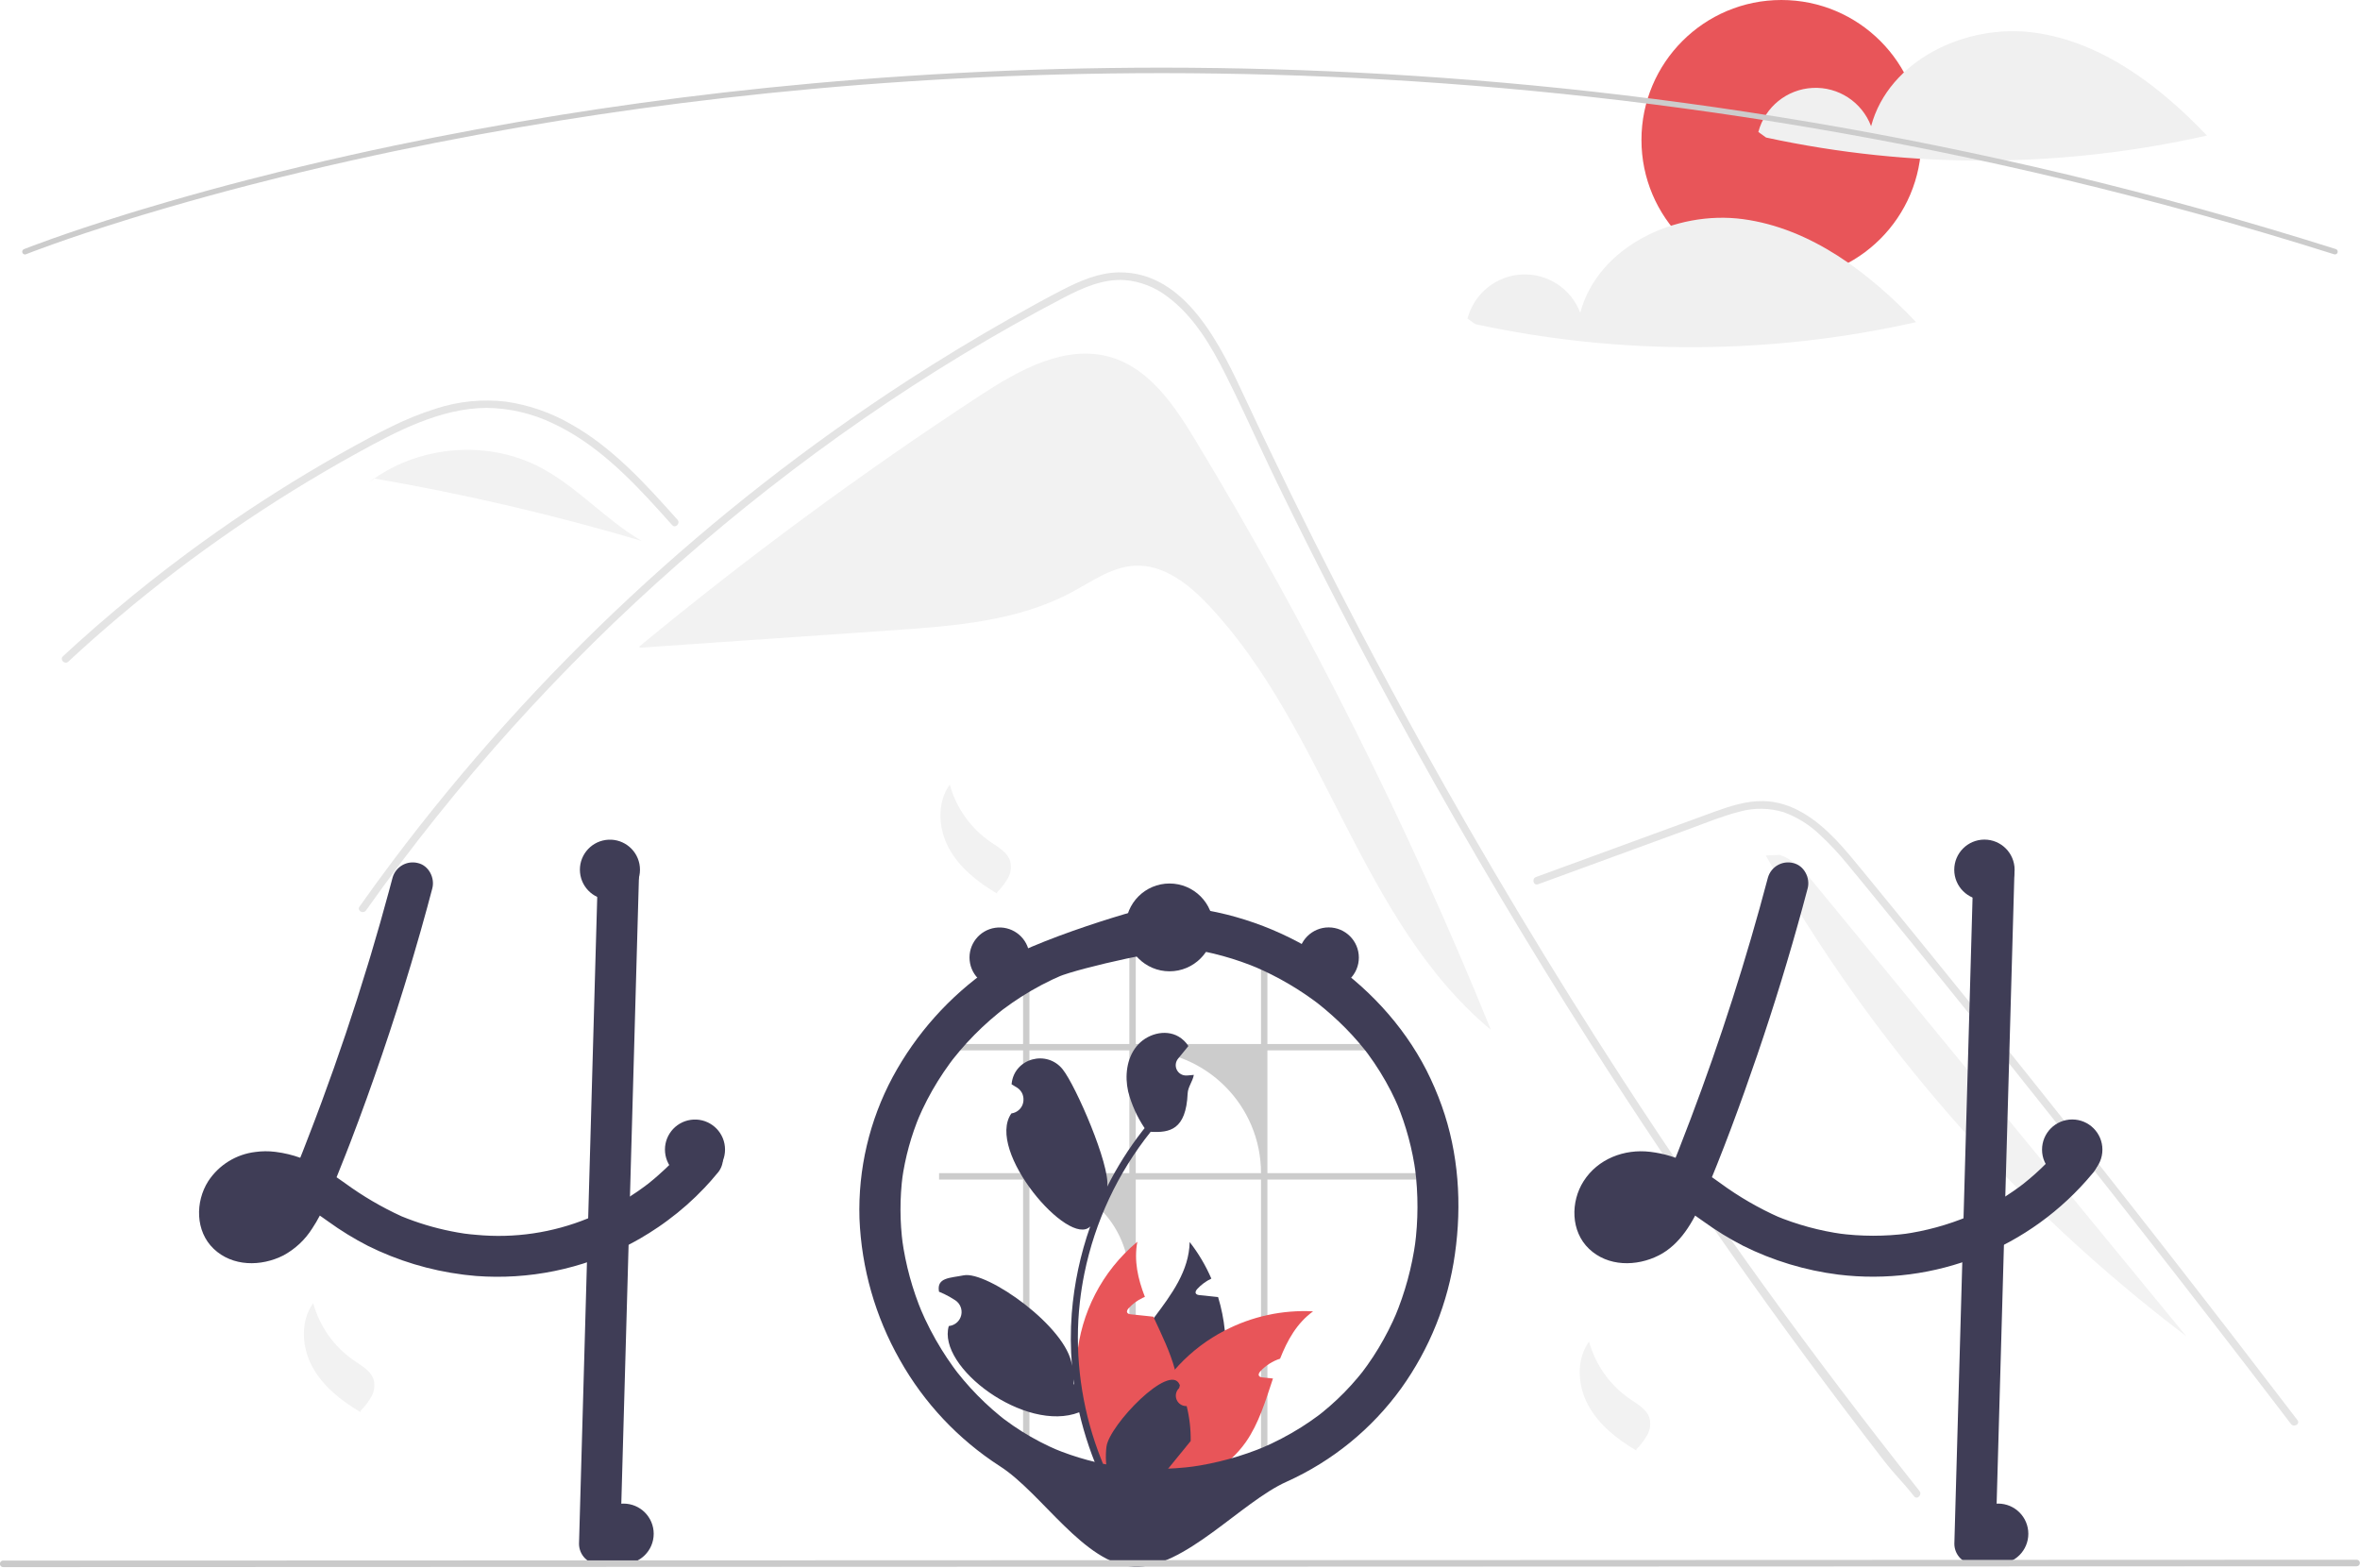
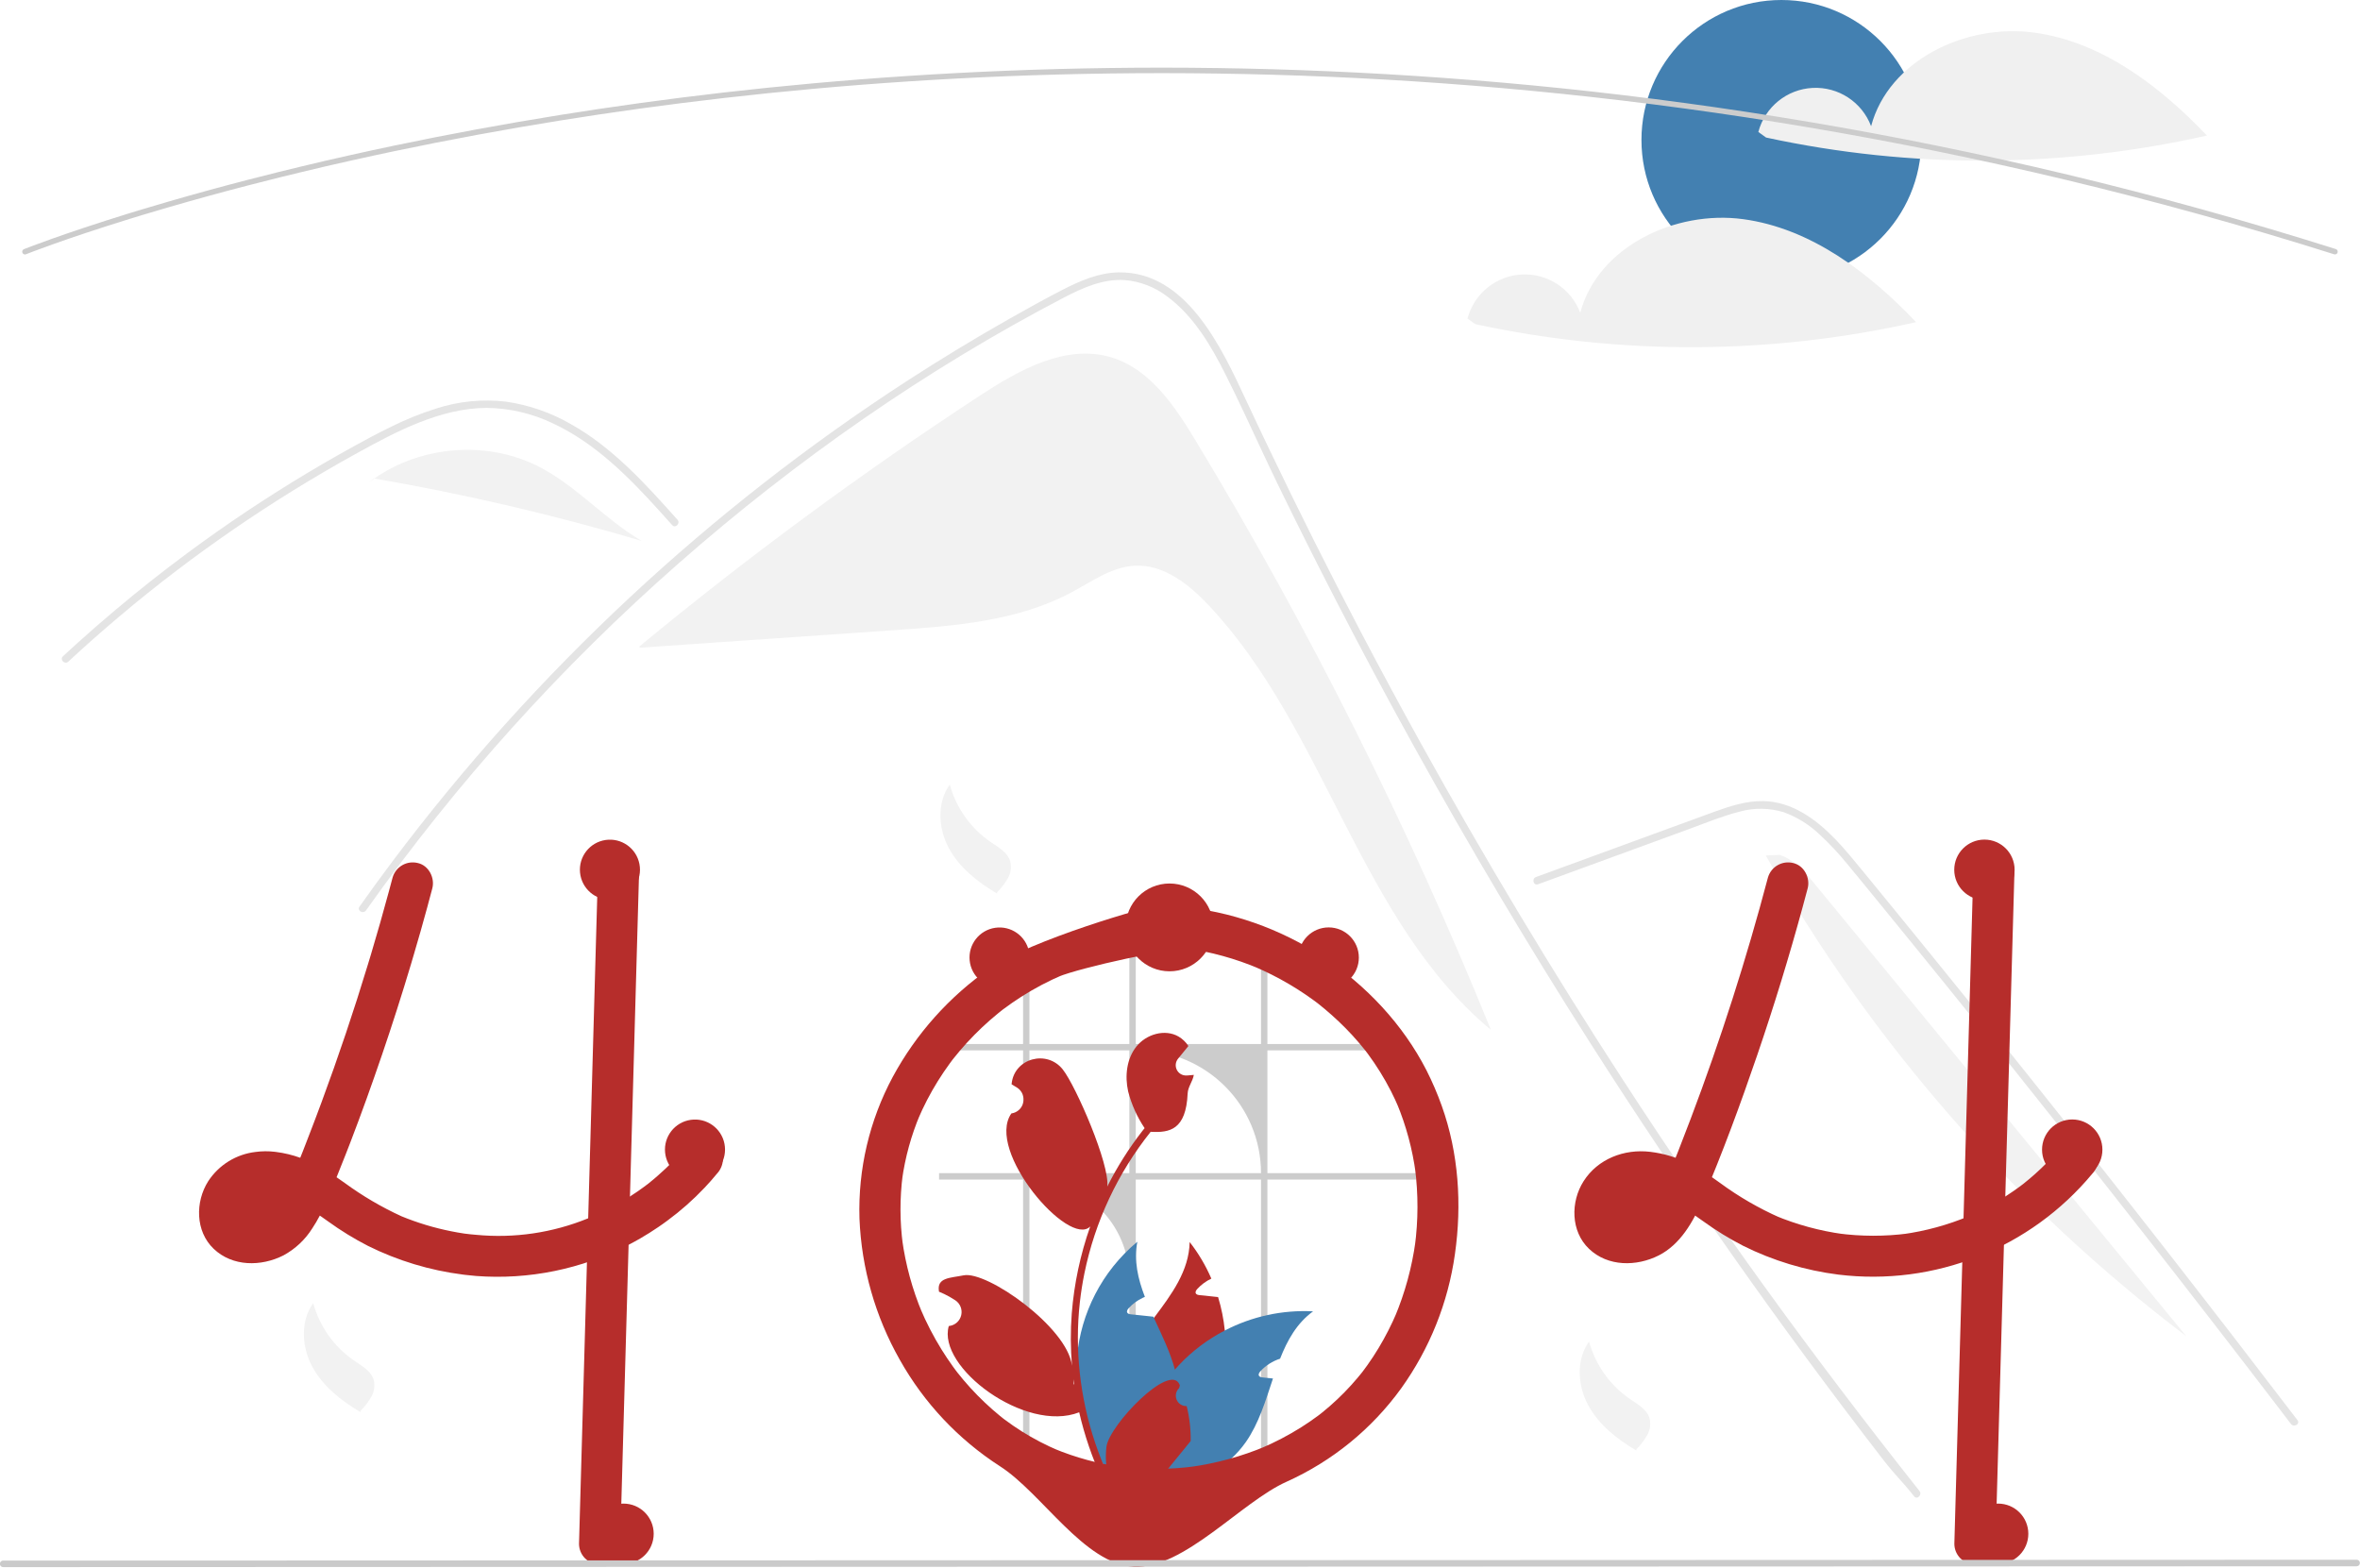
<svg xmlns="http://www.w3.org/2000/svg" data-name="Layer 1" width="860.131" height="571.148" viewBox="0 0 860.131 571.148">
  <path d="M605.67,324.953c-7.669-12.684-16.757-26.228-30.99-30.37-16.482-4.796-33.413,4.732-47.775,14.135a1392.157,1392.157,0,0,0-123.893,91.283l.043.492q46.226-3.188,92.451-6.376c22.265-1.535,45.296-3.283,64.972-13.816,7.467-3.997,14.745-9.336,23.206-9.708,10.512-.462,19.677,6.879,26.88,14.549,42.607,45.371,54.937,114.754,102.738,154.616A1516.995,1516.995,0,0,0,605.67,324.953Z" transform="translate(-169.9343 -164.426)" fill="#f2f2f2" />
  <path d="M867.571,709.781c-4.712-5.95-6.637-7.343-11.285-13.348q-56.764-73.416-106.708-151.792-33.924-53.23-64.483-108.504-14.549-26.278-28.3-52.969-10.67-20.695-20.865-41.638c-1.944-3.988-3.832-7.994-5.711-12.009-4.428-9.442-8.773-18.93-13.439-28.244-5.317-10.616-11.789-21.745-21.553-28.877a29.405,29.405,0,0,0-15.319-5.895c-7.948-.513-15.282,2.769-22.176,6.353-50.439,26.301-97.659,59.276-140.37,96.798A730.778,730.778,0,0,0,303.322,496.247c-1.008,1.439-3.392.064-2.374-1.384q6.009-8.498,12.257-16.813A734.817,734.817,0,0,1,500.805,303.064q18.248-11.826,37.183-22.542c6.362-3.603,12.752-7.16,19.251-10.497,6.371-3.273,13.137-6.215,20.416-6.325,24.77-.385,37.595,27.667,46.405,46.542q4.153,8.911,8.406,17.766,16.075,33.621,33.387,66.628,10.685,20.379,21.837,40.52,34.707,62.718,73.779,122.897c34.506,53.143,68.737,100.089,108.046,149.785C870.596,709.213,868.662,711.175,867.571,709.781Z" transform="translate(-169.9343 -164.426)" fill="#e4e4e4" />
  <path d="M414.916,355.804c-1.439-1.604-2.869-3.209-4.318-4.813-11.422-12.633-23.679-25.118-39.364-32.361a57.11,57.11,0,0,0-23.927-5.546c-8.562.028-16.932,2.273-24.843,5.418-3.74,1.494-7.398,3.19-11.001,4.996-4.116,2.072-8.159,4.281-12.183,6.509q-11.331,6.27-22.368,13.091-21.961,13.572-42.546,29.216-10.671,8.113-20.902,16.758-9.516,8.031-18.646,16.492c-1.302,1.201-3.245-.743-1.944-1.943,1.604-1.494,3.227-2.979,4.85-4.446q6.875-6.215,13.971-12.193,12.939-10.918,26.549-20.993,21.163-15.676,43.783-29.225,11.304-6.765,22.918-12.963c2.338-1.247,4.703-2.466,7.096-3.621a113.116,113.116,0,0,1,16.868-6.866,60.006,60.006,0,0,1,25.476-2.503,66.327,66.327,0,0,1,23.505,8.131c15.401,8.608,27.346,21.919,38.97,34.909C418.033,355.171,416.099,357.124,414.916,355.804Z" transform="translate(-169.9343 -164.426)" fill="#e4e4e4" />
  <path d="M730.477,486.711l36.905-13.498,18.323-6.702c5.968-2.183,11.921-4.667,18.09-6.23a28.539,28.539,0,0,1,16.374.209,37.738,37.738,0,0,1,12.771,7.917,103.64,103.64,0,0,1,10.475,11.186c3.989,4.794,7.92,9.639,11.868,14.467q24.441,29.891,48.563,60.041,24.121,30.15,47.92,60.556,23.857,30.48,47.385,61.216,2.882,3.765,5.76,7.534c1.06,1.388,3.449.02,2.375-1.388Q983.582,650.974,959.549,620.184q-24.092-30.864-48.516-61.466-24.424-30.601-49.179-60.937-6.167-7.558-12.354-15.099c-3.48-4.241-6.92-8.527-10.736-12.474-7.005-7.245-15.758-13.648-26.234-13.822-6.16-.102-12.121,1.852-17.844,3.923-6.17,2.232-12.325,4.506-18.486,6.759l-37.163,13.592-9.291,3.398c-1.649.603-.937,3.262.731,2.652Z" transform="translate(-169.9343 -164.426)" fill="#e4e4e4" />
  <path d="M366.377,334.526c-18.754-9.639-42.771-7.751-60.005,4.291a855.847,855.847,0,0,1,97.371,22.726C390.46,353.759,380.07,341.563,366.377,334.526Z" transform="translate(-169.9343 -164.426)" fill="#f2f2f2" />
  <path d="M306.188,338.784l-3.61,2.935c1.221-1.027,2.491-1.99,3.795-2.901C306.311,338.807,306.249,338.795,306.188,338.784Z" transform="translate(-169.9343 -164.426)" fill="#f2f2f2" />
  <path d="M831.549,486.846c-3.633-4.422-7.56-9.052-12.994-10.848l-5.073.2A575.436,575.436,0,0,0,966.749,651.418Q899.149,569.132,831.549,486.846Z" transform="translate(-169.9343 -164.426)" fill="#f2f2f2" />
  <path d="M516.084,450.367A37.481,37.481,0,0,0,531.015,471.325c2.82,1.92,6.157,3.762,7.122,7.035a8.379,8.379,0,0,1-.874,6.15,24.884,24.884,0,0,1-3.861,5.041l-.137.512c-6.998-4.147-13.656-9.393-17.522-16.551s-4.406-16.539.341-23.145" transform="translate(-169.9343 -164.426)" fill="#f2f2f2" />
  <path d="M749.084,653.367A37.481,37.481,0,0,0,764.015,674.325c2.82,1.92,6.157,3.762,7.122,7.035a8.379,8.379,0,0,1-.874,6.15,24.884,24.884,0,0,1-3.861,5.041l-.137.512c-6.998-4.147-13.656-9.393-17.522-16.551s-4.406-16.539.341-23.145" transform="translate(-169.9343 -164.426)" fill="#f2f2f2" />
  <path d="M284.084,639.367A37.481,37.481,0,0,0,299.015,660.325c2.82,1.92,6.157,3.762,7.122,7.035a8.379,8.379,0,0,1-.874,6.15,24.884,24.884,0,0,1-3.861,5.041l-.137.512c-6.998-4.147-13.656-9.393-17.522-16.551s-4.406-16.539.341-23.145" transform="translate(-169.9343 -164.426)" fill="#f2f2f2" />
-   <circle cx="649.249" cy="51" r="51" fill="#E85559" />
+   <circle cx="649.249" cy="51" r="51" fill="#4380b1" />
  <path d="M911.219,176.296c-24.717-3.341-52.935,10.019-59.341,34.124a21.597,21.597,0,0,0-41.094,2.109l2.83,2.027a372.275,372.275,0,0,0,160.659-.726C957.079,195.76,935.935,179.637,911.219,176.296Z" transform="translate(-169.9343 -164.426)" fill="#f0f0f0" />
  <path d="M805.219,244.296c-24.717-3.341-52.935,10.019-59.341,34.124a21.597,21.597,0,0,0-41.094,2.109l2.83,2.027a372.275,372.275,0,0,0,160.659-.726C851.079,263.76,829.935,247.637,805.219,244.296Z" transform="translate(-169.9343 -164.426)" fill="#f0f0f0" />
  <path d="M1020.946,257.154a.982.982,0,0,1-.302-.047C756.237,173.489,523.199,184.424,374.264,208.321c-20.269,3.251-40.591,7.006-60.404,11.161-5.058,1.06-10.306,2.195-15.597,3.378-6.319,1.407-12.554,2.856-18.532,4.306q-3.873.917-7.595,1.849c-3.758.928-7.572,1.895-11.66,2.957-4.568,1.178-9.209,2.413-13.797,3.672a.442.442,0,0,1-.051.015l0.0.001c-5.183,1.415-10.338,2.871-15.323,4.325-2.698.779-5.304,1.548-7.799,2.307-.279.077-.526.151-.776.228l-.536.163c-.311.095-.617.188-.924.275l-.02.006 0.0.001-.812.252c-.968.293-1.912.579-2.841.864-24.545,7.566-38.038,12.949-38.171,13.002a1,1,0,1,1-.744-1.856c.134-.053,13.693-5.463,38.328-13.058.932-.286,1.879-.572,2.85-.866l.754-.234c.026-.01.052-.018.078-.025.305-.087.61-.18.919-.273l.537-.163c.268-.081.531-.161.801-.235,2.479-.754,5.093-1.524,7.798-2.307,4.987-1.455,10.147-2.911,15.334-4.328.016-.006.033-.01.049-.015v-.001c4.604-1.263,9.263-2.503,13.845-3.685,4.094-1.063,7.915-2.032,11.68-2.962q3.738-.93,7.609-1.853c5.985-1.451,12.233-2.902,18.563-4.312,5.299-1.184,10.556-2.322,15.622-3.383,19.843-4.162,40.198-7.923,60.497-11.179C523.096,182.415,756.467,171.463,1021.246,255.201a1.0 1,0,0,1-.301,1.953Z" transform="translate(-169.9343 -164.426)" fill="#ccc" />
-   <path d="M432.923,584.266a6.729,6.729,0,0,0-1.7-2.67,6.43,6.43,0,0,0-.92-.71c-2.61-1.74-6.51-2.13-8.99,0a5.81,5.81,0,0,0-.69.71q-1.11,1.365-2.28,2.67c-1.28,1.46-2.59,2.87-3.96,4.24-.39.38-.78.77-1.18,1.15-.23.23-.46.45-.69.67-.88.84-1.78,1.65-2.69,2.45-.48.43-.96.85-1.45,1.26-.73.61-1.46,1.22-2.2,1.81-.07.05-.14.1-.21.16-.02.01-.03.03-.05.04-.01,0-.02,0-.03.02a.179.179,0,0,0-.07.05c-.22.15-.37.25-.48.34.04-.02.08-.05.12-.07-.18.14-.37.28-.55.42-1.75,1.29-3.54,2.53-5.37,3.69a99.21,99.21,0,0,1-14.22,7.55c-.33.13-.67.27-1.01.4a85.97,85.97,0,0,1-40.85,6.02q-2.13-.165-4.26-.45c-1.64-.24-3.27-.53-4.89-.86a97.932,97.932,0,0,1-18.02-5.44,118.652,118.652,0,0,1-20.66-12.12c-1-.71-2.01-1.42-3.02-2.11,1.15-2.82,2.28-5.64,3.38-8.48.55-1.37,1.08-2.74,1.6-4.12,4.09-10.63,7.93-21.36,11.61-32.13q5.58-16.365,10.53-32.92.51-1.68.99-3.36,2.595-8.745,4.98-17.53c.15-.57.31-1.13.45-1.7q.69-2.52,1.35-5.04c1-3.79-1.26-8.32-5.24-9.23a7.634,7.634,0,0,0-9.22,5.24c-.43,1.62-.86,3.23-1.3,4.85q-3.165,11.745-6.66,23.41-.51,1.68-1.02,3.36-7.71,25.41-16.93,50.31-1.11,3.015-2.25,6.01c-.37.98-.74,1.96-1.12,2.94-.73,1.93-1.48,3.86-2.23,5.79-.43,1.13-.87,2.26-1.31,3.38-.29.71-.57,1.42-.85,2.12a41.809,41.809,0,0,0-8.81-2.12l-.48-.06a27.397,27.397,0,0,0-7.01.06,23.914,23.914,0,0,0-17.24,10.66c-4.77,7.51-4.71,18.25,1.98,24.63,6.89,6.57,17.32,6.52,25.43,2.41a28.351,28.351,0,0,0,10.52-9.86,50.569,50.569,0,0,0,2.74-4.65c.21.14.42.28.63.43.8.56,1.6,1.13,2.39,1.69a111.738,111.738,0,0,0,14.51,8.91,108.359,108.359,0,0,0,34.62,10.47c.27.03.53.07.8.1,1.33.17,2.67.3,4.01.41a103.782,103.782,0,0,0,55.58-11.36q2.175-1.125,4.31-2.36,3.315-1.92,6.48-4.08c1.15-.78,2.27-1.57,3.38-2.4a101.042,101.042,0,0,0,13.51-11.95q2.355-2.475,4.51-5.11a8.061,8.061,0,0,0,2.2-5.3A7.564,7.564,0,0,0,432.923,584.266Zm-165.59,23.82c.21-.15.42-.31.62-.47C267.893,607.766,267.603,607.936,267.333,608.086Zm3.21-3.23c-.23.26-.44.52-.67.78a23.366,23.366,0,0,1-2.25,2.2c-.11.1-.23.2-.35.29a.01.01,0,0,0-.01.01,3.804,3.804,0,0,0-.42.22q-.645.39-1.32.72a17.005,17.005,0,0,1-2.71.75,16.799,16.799,0,0,1-2.13.02h-.02a14.823,14.823,0,0,1-1.45-.4c-.24-.12-.47-.26-.7-.4-.09-.08-.17-.16-.22-.21a2.44,2.44,0,0,1-.27-.29.01.01,0,0,0-.01-.01c-.11-.2-.23-.4-.34-.6a.031.031,0,0,1-.01-.02c-.08-.25-.15-.51-.21-.77a12.511,12.511,0,0,1,.01-1.37,13.467,13.467,0,0,1,.54-1.88,11.068,11.068,0,0,1,.69-1.26c.02-.04.12-.2.23-.38.01-.01.01-.01.01-.02.15-.17.3-.35.46-.51.27-.3.56-.56.85-.83a18.022,18.022,0,0,1,1.75-1.01,19.481,19.481,0,0,1,2.93-.79,24.989,24.989,0,0,1,4.41.04,30.301,30.301,0,0,1,4.1,1.01,36.945,36.945,0,0,1-2.77,4.54C270.623,604.746,270.583,604.806,270.543,604.856Zm-11.12-3.29a2.18,2.18,0,0,1-.31.39A1.409,1.409,0,0,1,259.423,601.566Z" transform="translate(-169.9343 -164.426)" fill="#3f3d56" />
-   <path d="M402.863,482.136q-.135,4.71-.27,9.42-.285,10.455-.59,20.92-.315,11.775-.66,23.54-.165,6.075-.34,12.15-.465,16.365-.92,32.72c-.03,1.13-.07,2.25-.1,3.38q-.225,8.115-.45,16.23-.255,8.805-.5,17.61-.18,6.6-.37,13.21-1.35,47.895-2.7,95.79a7.648,7.648,0,0,1-7.5,7.5,7.561,7.561,0,0,1-7.5-7.5q.75-26.94,1.52-53.88.675-24.36,1.37-48.72.225-8.025.45-16.06.345-12.09.68-24.18c.03-1.13.07-2.25.1-3.38.02-.99.05-1.97.08-2.96q.66-23.475,1.32-46.96.27-9.24.52-18.49.3-10.545.6-21.08c.09-3.09.17-6.17.26-9.26a7.648,7.648,0,0,1,7.5-7.5A7.561,7.561,0,0,1,402.863,482.136Z" transform="translate(-169.9343 -164.426)" fill="#3f3d56" />
-   <path d="M814.291,484.217a893.238,893.238,0,0,1-28.161,87.941c-3.007,7.946-6.083,15.877-9.371,23.712l.756-1.792a54.583,54.583,0,0,1-5.59,10.612q-.229.321-.467.636,1.166-1.49.443-.589c-.254.301-.505.602-.768.895a23.664,23.664,0,0,1-2.249,2.203q-.301.258-.612.504l.938-.729c-.109.257-.873.597-1.111.743a18.254,18.254,0,0,1-2.405,1.219l1.792-.756a19.086,19.086,0,0,1-4.231,1.161l1.994-.268a17.021,17.021,0,0,1-4.298.046l1.994.268a14.002,14.002,0,0,1-3.405-.917l1.792.756a12.012,12.012,0,0,1-1.679-.896c-.271-.177-1.105-.809-.015.025,1.133.866.146.074-.088-.156-.194-.192-.37-.4-.56-.595-.882-.905.996,1.557.397.499a18.182,18.182,0,0,1-.878-1.637l.756,1.792a11.925,11.925,0,0,1-.728-2.651l.268,1.994a13.651,13.651,0,0,1-.003-3.405l-.268,1.994a15.964,15.964,0,0,1,.995-3.68l-.756,1.792a16.729,16.729,0,0,1,1.178-2.298,6.729,6.729,0,0,1,.729-1.071c.049.016-1.269,1.513-.569.757.183-.198.354-.406.539-.602.296-.314.614-.601.926-.898,1.045-.994-1.462.966-.257.179a19.049,19.049,0,0,1,2.749-1.499l-1.792.756a20.311,20.311,0,0,1,4.995-1.34l-1.994.268a25.628,25.628,0,0,1,6.461.076l-1.994-.268a33.211,33.211,0,0,1,7.892,2.22l-1.792-.756c5.39,2.314,10.163,5.749,14.928,9.118a111.95,111.95,0,0,0,14.506,8.906,108.388,108.388,0,0,0,34.622,10.474,103.933,103.933,0,0,0,92.586-36.752,8.078,8.078,0,0,0,2.197-5.303,7.632,7.632,0,0,0-2.197-5.303c-2.752-2.526-7.949-3.239-10.607,0a95.636,95.636,0,0,1-8.107,8.727q-2.017,1.914-4.142,3.71-1.214,1.026-2.461,2.011c-.393.311-1.619,1.138.263-.197-.431.306-.845.64-1.271.955a99.269,99.269,0,0,1-20.332,11.565l1.792-.756a96.836,96.836,0,0,1-24.171,6.622l1.994-.268a97.643,97.643,0,0,1-25.754-.038l1.994.268a99.8,99.8,0,0,1-24.857-6.77l1.792.756a116.025,116.025,0,0,1-21.736-12.591,86.877,86.877,0,0,0-11.113-6.994,42.824,42.824,0,0,0-14.438-4.389c-9.439-1.111-19.057,2.566-24.246,10.72-4.776,7.505-4.714,18.244,1.974,24.625,6.888,6.572,17.318,6.517,25.436,2.406,7.817-3.959,12.513-12.185,15.815-19.942,7.431-17.455,14.01-35.314,20.14-53.263q9.097-26.637,16.499-53.813.917-3.366,1.807-6.739c1.001-3.789-1.261-8.32-5.238-9.226a7.633,7.633,0,0,0-9.226,5.238Z" transform="translate(-169.9343 -164.426)" fill="#3f3d56" />
-   <path d="M889.124,482.136l-2.7,95.793-2.685,95.294-1.518,53.884a7.565,7.565,0,0,0,7.5,7.5,7.649,7.649,0,0,0,7.5-7.5l2.7-95.793,2.685-95.294,1.518-53.884a7.565,7.565,0,0,0-7.5-7.5,7.649,7.649,0,0,0-7.5,7.5Z" transform="translate(-169.9343 -164.426)" fill="#3f3d56" />
+   <path d="M432.923,584.266a6.729,6.729,0,0,0-1.7-2.67,6.43,6.43,0,0,0-.92-.71c-2.61-1.74-6.51-2.13-8.99,0a5.81,5.81,0,0,0-.69.71q-1.11,1.365-2.28,2.67c-1.28,1.46-2.59,2.87-3.96,4.24-.39.38-.78.77-1.18,1.15-.23.23-.46.45-.69.67-.88.84-1.78,1.65-2.69,2.45-.48.43-.96.85-1.45,1.26-.73.61-1.46,1.22-2.2,1.81-.07.05-.14.1-.21.16-.02.01-.03.03-.05.04-.01,0-.02,0-.03.02a.179.179,0,0,0-.07.05c-.22.15-.37.25-.48.34.04-.02.08-.05.12-.07-.18.14-.37.28-.55.42-1.75,1.29-3.54,2.53-5.37,3.69a99.21,99.21,0,0,1-14.22,7.55c-.33.13-.67.27-1.01.4a85.97,85.97,0,0,1-40.85,6.02q-2.13-.165-4.26-.45c-1.64-.24-3.27-.53-4.89-.86a97.932,97.932,0,0,1-18.02-5.44,118.652,118.652,0,0,1-20.66-12.12c-1-.71-2.01-1.42-3.02-2.11,1.15-2.82,2.28-5.64,3.38-8.48.55-1.37,1.08-2.74,1.6-4.12,4.09-10.63,7.93-21.36,11.61-32.13q5.58-16.365,10.53-32.92.51-1.68.99-3.36,2.595-8.745,4.98-17.53c.15-.57.31-1.13.45-1.7q.69-2.52,1.35-5.04c1-3.79-1.26-8.32-5.24-9.23a7.634,7.634,0,0,0-9.22,5.24c-.43,1.62-.86,3.23-1.3,4.85q-3.165,11.745-6.66,23.41-.51,1.68-1.02,3.36-7.71,25.41-16.93,50.31-1.11,3.015-2.25,6.01c-.37.98-.74,1.96-1.12,2.94-.73,1.93-1.48,3.86-2.23,5.79-.43,1.13-.87,2.26-1.31,3.38-.29.71-.57,1.42-.85,2.12a41.809,41.809,0,0,0-8.81-2.12l-.48-.06a27.397,27.397,0,0,0-7.01.06,23.914,23.914,0,0,0-17.24,10.66c-4.77,7.51-4.71,18.25,1.98,24.63,6.89,6.57,17.32,6.52,25.43,2.41a28.351,28.351,0,0,0,10.52-9.86,50.569,50.569,0,0,0,2.74-4.65c.21.14.42.28.63.43.8.56,1.6,1.13,2.39,1.69a111.738,111.738,0,0,0,14.51,8.91,108.359,108.359,0,0,0,34.62,10.47c.27.03.53.07.8.1,1.33.17,2.67.3,4.01.41a103.782,103.782,0,0,0,55.58-11.36q2.175-1.125,4.31-2.36,3.315-1.92,6.48-4.08c1.15-.78,2.27-1.57,3.38-2.4a101.042,101.042,0,0,0,13.51-11.95q2.355-2.475,4.51-5.11a8.061,8.061,0,0,0,2.2-5.3A7.564,7.564,0,0,0,432.923,584.266Zm-165.59,23.82c.21-.15.42-.31.62-.47C267.893,607.766,267.603,607.936,267.333,608.086Zm3.21-3.23c-.23.26-.44.52-.67.78a23.366,23.366,0,0,1-2.25,2.2c-.11.1-.23.2-.35.29a.01.01,0,0,0-.01.01,3.804,3.804,0,0,0-.42.22q-.645.39-1.32.72a17.005,17.005,0,0,1-2.71.75,16.799,16.799,0,0,1-2.13.02h-.02a14.823,14.823,0,0,1-1.45-.4c-.24-.12-.47-.26-.7-.4-.09-.08-.17-.16-.22-.21a2.44,2.44,0,0,1-.27-.29.01.01,0,0,0-.01-.01c-.11-.2-.23-.4-.34-.6a.031.031,0,0,1-.01-.02c-.08-.25-.15-.51-.21-.77a12.511,12.511,0,0,1,.01-1.37,13.467,13.467,0,0,1,.54-1.88,11.068,11.068,0,0,1,.69-1.26c.02-.04.12-.2.23-.38.01-.01.01-.01.01-.02.15-.17.3-.35.46-.51.27-.3.56-.56.85-.83a18.022,18.022,0,0,1,1.75-1.01,19.481,19.481,0,0,1,2.93-.79,24.989,24.989,0,0,1,4.41.04,30.301,30.301,0,0,1,4.1,1.01,36.945,36.945,0,0,1-2.77,4.54C270.623,604.746,270.583,604.806,270.543,604.856Zm-11.12-3.29a2.18,2.18,0,0,1-.31.39A1.409,1.409,0,0,1,259.423,601.566Z" transform="translate(-169.9343 -164.426)" fill="#b62d2b" />
+   <path d="M402.863,482.136q-.135,4.71-.27,9.42-.285,10.455-.59,20.92-.315,11.775-.66,23.54-.165,6.075-.34,12.15-.465,16.365-.92,32.72c-.03,1.13-.07,2.25-.1,3.38q-.225,8.115-.45,16.23-.255,8.805-.5,17.61-.18,6.6-.37,13.21-1.35,47.895-2.7,95.79a7.648,7.648,0,0,1-7.5,7.5,7.561,7.561,0,0,1-7.5-7.5q.75-26.94,1.52-53.88.675-24.36,1.37-48.72.225-8.025.45-16.06.345-12.09.68-24.18c.03-1.13.07-2.25.1-3.38.02-.99.05-1.97.08-2.96q.66-23.475,1.32-46.96.27-9.24.52-18.49.3-10.545.6-21.08c.09-3.09.17-6.17.26-9.26a7.648,7.648,0,0,1,7.5-7.5A7.561,7.561,0,0,1,402.863,482.136Z" transform="translate(-169.9343 -164.426)" fill="#b62d2b" />
+   <path d="M814.291,484.217a893.238,893.238,0,0,1-28.161,87.941c-3.007,7.946-6.083,15.877-9.371,23.712l.756-1.792a54.583,54.583,0,0,1-5.59,10.612q-.229.321-.467.636,1.166-1.49.443-.589c-.254.301-.505.602-.768.895a23.664,23.664,0,0,1-2.249,2.203q-.301.258-.612.504l.938-.729c-.109.257-.873.597-1.111.743a18.254,18.254,0,0,1-2.405,1.219l1.792-.756a19.086,19.086,0,0,1-4.231,1.161l1.994-.268a17.021,17.021,0,0,1-4.298.046l1.994.268a14.002,14.002,0,0,1-3.405-.917l1.792.756a12.012,12.012,0,0,1-1.679-.896c-.271-.177-1.105-.809-.015.025,1.133.866.146.074-.088-.156-.194-.192-.37-.4-.56-.595-.882-.905.996,1.557.397.499a18.182,18.182,0,0,1-.878-1.637l.756,1.792a11.925,11.925,0,0,1-.728-2.651l.268,1.994a13.651,13.651,0,0,1-.003-3.405l-.268,1.994a15.964,15.964,0,0,1,.995-3.68l-.756,1.792a16.729,16.729,0,0,1,1.178-2.298,6.729,6.729,0,0,1,.729-1.071c.049.016-1.269,1.513-.569.757.183-.198.354-.406.539-.602.296-.314.614-.601.926-.898,1.045-.994-1.462.966-.257.179a19.049,19.049,0,0,1,2.749-1.499l-1.792.756a20.311,20.311,0,0,1,4.995-1.34l-1.994.268a25.628,25.628,0,0,1,6.461.076l-1.994-.268a33.211,33.211,0,0,1,7.892,2.22l-1.792-.756c5.39,2.314,10.163,5.749,14.928,9.118a111.95,111.95,0,0,0,14.506,8.906,108.388,108.388,0,0,0,34.622,10.474,103.933,103.933,0,0,0,92.586-36.752,8.078,8.078,0,0,0,2.197-5.303,7.632,7.632,0,0,0-2.197-5.303c-2.752-2.526-7.949-3.239-10.607,0a95.636,95.636,0,0,1-8.107,8.727q-2.017,1.914-4.142,3.71-1.214,1.026-2.461,2.011c-.393.311-1.619,1.138.263-.197-.431.306-.845.64-1.271.955a99.269,99.269,0,0,1-20.332,11.565l1.792-.756a96.836,96.836,0,0,1-24.171,6.622l1.994-.268a97.643,97.643,0,0,1-25.754-.038l1.994.268a99.8,99.8,0,0,1-24.857-6.77l1.792.756a116.025,116.025,0,0,1-21.736-12.591,86.877,86.877,0,0,0-11.113-6.994,42.824,42.824,0,0,0-14.438-4.389c-9.439-1.111-19.057,2.566-24.246,10.72-4.776,7.505-4.714,18.244,1.974,24.625,6.888,6.572,17.318,6.517,25.436,2.406,7.817-3.959,12.513-12.185,15.815-19.942,7.431-17.455,14.01-35.314,20.14-53.263q9.097-26.637,16.499-53.813.917-3.366,1.807-6.739c1.001-3.789-1.261-8.32-5.238-9.226a7.633,7.633,0,0,0-9.226,5.238Z" transform="translate(-169.9343 -164.426)" fill="#b62d2b" />
+   <path d="M889.124,482.136l-2.7,95.793-2.685,95.294-1.518,53.884a7.565,7.565,0,0,0,7.5,7.5,7.649,7.649,0,0,0,7.5-7.5l2.7-95.793,2.685-95.294,1.518-53.884a7.565,7.565,0,0,0-7.5-7.5,7.649,7.649,0,0,0-7.5,7.5Z" transform="translate(-169.9343 -164.426)" fill="#b62d2b" />
  <path d="M629.526,700.361h2.329V594.319h54.329v-2.323H631.855V547.252H673.81q-.923-1.173-1.899-2.317H631.855V515.382c-.77-.328-1.547-.645-2.329-.944V544.935h-45.652V507.07c-.782.036-1.553.09-2.329.155v37.71h-36.42V516.684c-.782.346-1.553.711-2.317,1.093V544.935h-30.616v2.317h30.616v44.744h-30.616v2.323h30.616V700.361h2.317V594.319a36.413,36.413,0,0,1,36.42,36.42v69.622h2.329V594.319h45.652Zm-84.401-108.365V547.252h36.42v44.744Zm38.749,0V547.252h.914a44.741,44.741,0,0,1,44.738,44.744Z" transform="translate(-169.9343 -164.426)" opacity="0.2" />
-   <path d="M615.303,668.566a63.059,63.059,0,0,1-20.05,33.7c-.74.64-1.48,1.26-2.25,1.87q-2.805.255-5.57.52c-1.53.14-3.04.29-4.54.43l-.27.03-.19-1.64-.76-6.64a37.623,37.623,0,0,1-3.3-32.44c2.64-7.12,7.42-13.41,12.12-19.65,6.49-8.62,12.8-17.14,13.03-27.65a60.544,60.544,0,0,1,7.9,13.33,16.432,16.432,0,0,0-5.12,3.77c-.41.45-.82,1.08-.54,1.62.24.46.84.57,1.36.63,1.25.13,2.51.26,3.76.39,1,.11,2,.21,3,.32a63.99,63.99,0,0,1,2.45,12.18A61.189,61.189,0,0,1,615.303,668.566Z" transform="translate(-169.9343 -164.426)" fill="#3f3d56" />
-   <path d="M648.503,642.356c-5.9,4.29-9.35,10.46-12.03,17.26a16.628,16.628,0,0,0-7.17,4.58c-.41.45-.82,1.08-.54,1.62.24.46.84.57,1.36.63,1.25.13,2.51.26,3.76.39-2.68,8.04-5.14,16.36-9.88,23.15a36.989,36.989,0,0,1-12.03,10.91,38.492,38.492,0,0,1-4.02,1.99q-7.62.585-14.95,1.25-2.805.255-5.57.52c-1.53.14-3.04.29-4.54.43q-.015-.825,0-1.65a63.304,63.304,0,0,1,15.25-39.86c.45-.52.91-1.03,1.38-1.54a61.792,61.792,0,0,1,16.81-12.7A62.654,62.654,0,0,1,648.503,642.356Z" transform="translate(-169.9343 -164.426)" fill="#E85559" />
-   <path d="M589.163,699.526l-1.15,3.4-.58,1.73c-1.53.14-3.04.29-4.54.43l-.27.03c-1.66.17-3.31.34-4.96.51-.43-.5-.86-1.01-1.28-1.53a62.03,62.03,0,0,1,8.07-87.11c-1.32,6.91.22,13.53,2.75,20.1-.27.11-.53.22-.78.34a16.432,16.432,0,0,0-5.12,3.77c-.41.45-.82,1.08-.54,1.62.24.46.84.57,1.36.63,1.25.13,2.51.26,3.76.39,1,.11,2,.21,3,.32q.705.075,1.41.15c.07.15.13.29.2.44,2.85,6.18,5.92,12.39,7.65,18.83a43.666,43.666,0,0,1,1.02,4.91A37.604,37.604,0,0,1,589.163,699.526Z" transform="translate(-169.9343 -164.426)" fill="#E85559" />
-   <path d="M689.821,554.487c-8.609-16.792-21.946-30.921-37.632-41.304a114.237,114.237,0,0,0-52.563-18.38q-3.69-.335-7.399-.393c-2.921-.044-46.866,12.632-61.587,22.982a114.295,114.295,0,0,0-35.333,39.527,102.5,102.5,0,0,0-12.126,51.633,113.564,113.564,0,0,0,14.703,51.476,110.475,110.475,0,0,0,36.444,38.746C549.667,708.561,565.074,734.51,583.183,735.426c18.246.923,39.054-23.555,55.695-30.987a104.425,104.425,0,0,0,41.726-34.005,110.25,110.25,0,0,0,19.599-48.948c2.574-18.083,1.374-36.733-4.801-54.016a111.86,111.86,0,0,0-5.58-12.983c-1.78-3.505-6.996-4.796-10.261-2.691a7.68,7.68,0,0,0-2.691,10.261q1.568,3.088,2.915,6.278l-.756-1.792a101.151,101.151,0,0,1,6.876,25.538l-.268-1.994a109.229,109.229,0,0,1-.066,28.683l.268-1.994a109.734,109.734,0,0,1-7.555,27.674l.756-1.792a104.212,104.212,0,0,1-6.672,13.098q-1.923,3.186-4.081,6.222c-.632.888-1.283,1.761-1.939,2.631-.856,1.136,1.167-1.483.282-.369-.151.19-.3.38-.452.569q-.681.852-1.382,1.688a93.613,93.613,0,0,1-10.176,10.384q-1.366,1.192-2.778,2.331c-.469.378-.932.773-1.421,1.125.019-.013,1.58-1.199.656-.511-.29.216-.579.436-.87.652q-2.91,2.156-5.974,4.092a103.485,103.485,0,0,1-14.756,7.713l1.792-.756a109.215,109.215,0,0,1-27.597,7.552l1.994-.268a108.154,108.154,0,0,1-28.589.051l1.994.268a99.835,99.835,0,0,1-25.095-6.784l1.792.756a93.643,93.643,0,0,1-13.416-6.991q-3.174-2-6.184-4.247c-.286-.214-.57-.43-.855-.645-.915-.691.658.51.67.518a19.169,19.169,0,0,1-1.535-1.225q-1.454-1.184-2.861-2.422a101.989,101.989,0,0,1-10.493-10.709q-1.213-1.434-2.374-2.911c-.335-.426-.947-1.29.404.529-.178-.239-.362-.474-.542-.712q-.647-.858-1.276-1.728-2.203-3.048-4.188-6.246a109.29,109.29,0,0,1-7.805-15.108l.756,1.792a106.588,106.588,0,0,1-7.34-26.837l.268,1.994a97.866,97.866,0,0,1-.048-25.636l-.268,1.994A94.673,94.673,0,0,1,505.276,570.55l-.756,1.792a101.557,101.557,0,0,1,7.195-13.856q2.066-3.323,4.378-6.485.525-.718,1.062-1.428c.324-.428,1.215-1.493-.305.388.149-.184.293-.374.439-.56q1.269-1.608,2.6-3.165A107.402,107.402,0,0,1,530.772,536.215q1.474-1.292,2.995-2.529.691-.562,1.391-1.113c.187-.147.376-.291.562-.439-1.997,1.59-.555.433-.102.093q3.134-2.348,6.435-4.461a103.644,103.644,0,0,1,15.387-8.108l-1.792.756c7.76-3.258,42.141-10.949,48.394-10.11l-1.994-.268A106.225,106.225,0,0,1,628.768,517.419l-1.792-.756a110.313,110.313,0,0,1,12.6,6.329q3.043,1.784,5.967,3.763,1.384.937,2.738,1.915.677.489,1.346.989c.248.185.494.373.741.558,1.039.779-1.431-1.128-.342-.267a110.843,110.843,0,0,1,10.368,9.253q2.401,2.445,4.637,5.045,1.147,1.334,2.246,2.708c.364.455,1.605,2.101.084.085.372.493.747.982,1.114,1.479a97.977,97.977,0,0,1,8.392,13.538c1.793,3.498,6.987,4.802,10.261,2.691A7.677,7.677,0,0,0,689.821,554.487Z" transform="translate(-169.9343 -164.426)" fill="#3f3d56" />
-   <path d="M602.431,676.882a3.78,3.78,0,0,1-2.739-6.551c.095-.379.164-.651.259-1.03q-.051-.124-.103-.247c-3.48-8.298-25.685,14.833-26.645,22.632a30.029,30.029,0,0,0,.527,10.328A120.392,120.392,0,0,1,562.778,652.01a116.202,116.202,0,0,1,.721-12.963q.597-5.293,1.657-10.511a121.787,121.787,0,0,1,24.151-51.616c6.874.384,12.898-.663,13.48-13.985.103-2.37,1.861-4.422,2.248-6.756-.656.086-1.323.14-1.979.183-.204.011-.42.021-.624.032l-.077.003a3.745,3.745,0,0,1-3.076-6.101q.425-.523.851-1.046c.43-.538.871-1.065,1.302-1.603a1.865,1.865,0,0,0,.14-.161c.495-.613.99-1.216,1.485-1.829a10.829,10.829,0,0,0-3.55-3.432c-4.959-2.905-11.801-.893-15.384,3.593-3.593,4.486-4.271,10.779-3.023,16.384a43.398,43.398,0,0,0,6.003,13.383c-.269.344-.549.678-.818,1.022a122.574,122.574,0,0,0-12.794,20.268c1.016-7.939-11.412-36.608-16.218-42.681-5.773-7.294-17.611-4.111-18.628,5.136q-.015.134-.029.268,1.071.604,2.096,1.282a5.127,5.127,0,0,1-2.067,9.33l-.105.016c-9.556,13.644,21.077,49.155,28.745,41.181a125.11,125.11,0,0,0-6.734,31.693,118.664,118.664,0,0,0,.086,19.16l-.032-.226C558.902,648.154,529.674,627.514,521.139,629.233c-4.917.99-9.76.765-9.013,5.725q.018.119.036.237a34.442,34.442,0,0,1,3.862,1.861q1.071.604,2.096,1.282a5.127,5.127,0,0,1-2.067,9.33l-.105.016c-.075.011-.14.022-.215.032-4.35,14.966,27.907,39.12,47.518,31.435h.011a125.075,125.075,0,0,0,8.402,24.528H601.679c.108-.334.204-.678.301-1.011a34.102,34.102,0,0,1-8.305-.495c2.227-2.733,4.454-5.487,6.681-8.219a1.861,1.861,0,0,0,.14-.161c1.13-1.398,2.27-2.786,3.399-4.185l.001-.002a49.952,49.952,0,0,0-1.464-12.725Zm-34.371-67.613.016-.021-.016.043Zm-6.648,59.932-.258-.581c.011-.42.011-.839,0-1.269,0-.118-.021-.237-.021-.355.097.742.183,1.485.29,2.227Z" transform="translate(-169.9343 -164.426)" fill="#3f3d56" />
-   <circle cx="95.249" cy="439" r="11" fill="#3f3d56" />
-   <circle cx="227.249" cy="559" r="11" fill="#3f3d56" />
-   <circle cx="728.249" cy="559" r="11" fill="#3f3d56" />
-   <circle cx="755.249" cy="419" r="11" fill="#3f3d56" />
-   <circle cx="723.249" cy="317" r="11" fill="#3f3d56" />
-   <path d="M434.183,583.426a10.949,10.949,0,1,1-.21-2.16A10.992,10.992,0,0,1,434.183,583.426Z" transform="translate(-169.9343 -164.426)" fill="#3f3d56" />
-   <circle cx="484.249" cy="349" r="11" fill="#3f3d56" />
-   <path d="M545.183,513.426a10.949,10.949,0,1,1-.21-2.16A10.992,10.992,0,0,1,545.183,513.426Z" transform="translate(-169.9343 -164.426)" fill="#3f3d56" />
-   <path d="M403.183,481.426a10.949,10.949,0,1,1-.21-2.16A10.992,10.992,0,0,1,403.183,481.426Z" transform="translate(-169.9343 -164.426)" fill="#3f3d56" />
-   <circle cx="599.249" cy="443" r="11" fill="#3f3d56" />
-   <circle cx="426.249" cy="338" r="16" fill="#3f3d56" />
+   <path d="M615.303,668.566a63.059,63.059,0,0,1-20.05,33.7c-.74.64-1.48,1.26-2.25,1.87q-2.805.255-5.57.52c-1.53.14-3.04.29-4.54.43l-.27.03-.19-1.64-.76-6.64a37.623,37.623,0,0,1-3.3-32.44c2.64-7.12,7.42-13.41,12.12-19.65,6.49-8.62,12.8-17.14,13.03-27.65a60.544,60.544,0,0,1,7.9,13.33,16.432,16.432,0,0,0-5.12,3.77c-.41.45-.82,1.08-.54,1.62.24.46.84.57,1.36.63,1.25.13,2.51.26,3.76.39,1,.11,2,.21,3,.32a63.99,63.99,0,0,1,2.45,12.18A61.189,61.189,0,0,1,615.303,668.566Z" transform="translate(-169.9343 -164.426)" fill="#b62d2b" />
+   <path d="M648.503,642.356c-5.9,4.29-9.35,10.46-12.03,17.26a16.628,16.628,0,0,0-7.17,4.58c-.41.45-.82,1.08-.54,1.62.24.46.84.57,1.36.63,1.25.13,2.51.26,3.76.39-2.68,8.04-5.14,16.36-9.88,23.15a36.989,36.989,0,0,1-12.03,10.91,38.492,38.492,0,0,1-4.02,1.99q-7.62.585-14.95,1.25-2.805.255-5.57.52c-1.53.14-3.04.29-4.54.43q-.015-.825,0-1.65a63.304,63.304,0,0,1,15.25-39.86c.45-.52.91-1.03,1.38-1.54a61.792,61.792,0,0,1,16.81-12.7A62.654,62.654,0,0,1,648.503,642.356Z" transform="translate(-169.9343 -164.426)" fill="#4380b1" />
+   <path d="M589.163,699.526l-1.15,3.4-.58,1.73c-1.53.14-3.04.29-4.54.43l-.27.03c-1.66.17-3.31.34-4.96.51-.43-.5-.86-1.01-1.28-1.53a62.03,62.03,0,0,1,8.07-87.11c-1.32,6.91.22,13.53,2.75,20.1-.27.11-.53.22-.78.34a16.432,16.432,0,0,0-5.12,3.77c-.41.45-.82,1.08-.54,1.62.24.46.84.57,1.36.63,1.25.13,2.51.26,3.76.39,1,.11,2,.21,3,.32q.705.075,1.41.15c.07.15.13.29.2.44,2.85,6.18,5.92,12.39,7.65,18.83a43.666,43.666,0,0,1,1.02,4.91A37.604,37.604,0,0,1,589.163,699.526Z" transform="translate(-169.9343 -164.426)" fill="#4380b1" />
+   <path d="M689.821,554.487c-8.609-16.792-21.946-30.921-37.632-41.304a114.237,114.237,0,0,0-52.563-18.38q-3.69-.335-7.399-.393c-2.921-.044-46.866,12.632-61.587,22.982a114.295,114.295,0,0,0-35.333,39.527,102.5,102.5,0,0,0-12.126,51.633,113.564,113.564,0,0,0,14.703,51.476,110.475,110.475,0,0,0,36.444,38.746C549.667,708.561,565.074,734.51,583.183,735.426c18.246.923,39.054-23.555,55.695-30.987a104.425,104.425,0,0,0,41.726-34.005,110.25,110.25,0,0,0,19.599-48.948c2.574-18.083,1.374-36.733-4.801-54.016a111.86,111.86,0,0,0-5.58-12.983c-1.78-3.505-6.996-4.796-10.261-2.691a7.68,7.68,0,0,0-2.691,10.261q1.568,3.088,2.915,6.278l-.756-1.792a101.151,101.151,0,0,1,6.876,25.538l-.268-1.994a109.229,109.229,0,0,1-.066,28.683l.268-1.994a109.734,109.734,0,0,1-7.555,27.674l.756-1.792a104.212,104.212,0,0,1-6.672,13.098q-1.923,3.186-4.081,6.222c-.632.888-1.283,1.761-1.939,2.631-.856,1.136,1.167-1.483.282-.369-.151.19-.3.38-.452.569q-.681.852-1.382,1.688a93.613,93.613,0,0,1-10.176,10.384q-1.366,1.192-2.778,2.331c-.469.378-.932.773-1.421,1.125.019-.013,1.58-1.199.656-.511-.29.216-.579.436-.87.652q-2.91,2.156-5.974,4.092a103.485,103.485,0,0,1-14.756,7.713l1.792-.756a109.215,109.215,0,0,1-27.597,7.552l1.994-.268a108.154,108.154,0,0,1-28.589.051l1.994.268a99.835,99.835,0,0,1-25.095-6.784l1.792.756a93.643,93.643,0,0,1-13.416-6.991q-3.174-2-6.184-4.247c-.286-.214-.57-.43-.855-.645-.915-.691.658.51.67.518a19.169,19.169,0,0,1-1.535-1.225q-1.454-1.184-2.861-2.422a101.989,101.989,0,0,1-10.493-10.709q-1.213-1.434-2.374-2.911c-.335-.426-.947-1.29.404.529-.178-.239-.362-.474-.542-.712q-.647-.858-1.276-1.728-2.203-3.048-4.188-6.246a109.29,109.29,0,0,1-7.805-15.108l.756,1.792a106.588,106.588,0,0,1-7.34-26.837l.268,1.994a97.866,97.866,0,0,1-.048-25.636l-.268,1.994A94.673,94.673,0,0,1,505.276,570.55l-.756,1.792a101.557,101.557,0,0,1,7.195-13.856q2.066-3.323,4.378-6.485.525-.718,1.062-1.428c.324-.428,1.215-1.493-.305.388.149-.184.293-.374.439-.56q1.269-1.608,2.6-3.165A107.402,107.402,0,0,1,530.772,536.215q1.474-1.292,2.995-2.529.691-.562,1.391-1.113c.187-.147.376-.291.562-.439-1.997,1.59-.555.433-.102.093q3.134-2.348,6.435-4.461a103.644,103.644,0,0,1,15.387-8.108l-1.792.756c7.76-3.258,42.141-10.949,48.394-10.11l-1.994-.268A106.225,106.225,0,0,1,628.768,517.419l-1.792-.756a110.313,110.313,0,0,1,12.6,6.329q3.043,1.784,5.967,3.763,1.384.937,2.738,1.915.677.489,1.346.989c.248.185.494.373.741.558,1.039.779-1.431-1.128-.342-.267a110.843,110.843,0,0,1,10.368,9.253q2.401,2.445,4.637,5.045,1.147,1.334,2.246,2.708c.364.455,1.605,2.101.084.085.372.493.747.982,1.114,1.479a97.977,97.977,0,0,1,8.392,13.538c1.793,3.498,6.987,4.802,10.261,2.691A7.677,7.677,0,0,0,689.821,554.487Z" transform="translate(-169.9343 -164.426)" fill="#b62d2b" />
+   <path d="M602.431,676.882a3.78,3.78,0,0,1-2.739-6.551c.095-.379.164-.651.259-1.03q-.051-.124-.103-.247c-3.48-8.298-25.685,14.833-26.645,22.632a30.029,30.029,0,0,0,.527,10.328A120.392,120.392,0,0,1,562.778,652.01a116.202,116.202,0,0,1,.721-12.963q.597-5.293,1.657-10.511a121.787,121.787,0,0,1,24.151-51.616c6.874.384,12.898-.663,13.48-13.985.103-2.37,1.861-4.422,2.248-6.756-.656.086-1.323.14-1.979.183-.204.011-.42.021-.624.032l-.077.003a3.745,3.745,0,0,1-3.076-6.101q.425-.523.851-1.046c.43-.538.871-1.065,1.302-1.603a1.865,1.865,0,0,0,.14-.161c.495-.613.99-1.216,1.485-1.829a10.829,10.829,0,0,0-3.55-3.432c-4.959-2.905-11.801-.893-15.384,3.593-3.593,4.486-4.271,10.779-3.023,16.384a43.398,43.398,0,0,0,6.003,13.383c-.269.344-.549.678-.818,1.022a122.574,122.574,0,0,0-12.794,20.268c1.016-7.939-11.412-36.608-16.218-42.681-5.773-7.294-17.611-4.111-18.628,5.136q-.015.134-.029.268,1.071.604,2.096,1.282a5.127,5.127,0,0,1-2.067,9.33l-.105.016c-9.556,13.644,21.077,49.155,28.745,41.181a125.11,125.11,0,0,0-6.734,31.693,118.664,118.664,0,0,0,.086,19.16l-.032-.226C558.902,648.154,529.674,627.514,521.139,629.233c-4.917.99-9.76.765-9.013,5.725q.018.119.036.237a34.442,34.442,0,0,1,3.862,1.861q1.071.604,2.096,1.282a5.127,5.127,0,0,1-2.067,9.33l-.105.016c-.075.011-.14.022-.215.032-4.35,14.966,27.907,39.12,47.518,31.435h.011a125.075,125.075,0,0,0,8.402,24.528H601.679c.108-.334.204-.678.301-1.011a34.102,34.102,0,0,1-8.305-.495c2.227-2.733,4.454-5.487,6.681-8.219a1.861,1.861,0,0,0,.14-.161c1.13-1.398,2.27-2.786,3.399-4.185l.001-.002a49.952,49.952,0,0,0-1.464-12.725Zm-34.371-67.613.016-.021-.016.043Zm-6.648,59.932-.258-.581c.011-.42.011-.839,0-1.269,0-.118-.021-.237-.021-.355.097.742.183,1.485.29,2.227Z" transform="translate(-169.9343 -164.426)" fill="#b62d2b" />
+   <circle cx="95.249" cy="439" r="11" fill="#b62d2b" />
+   <circle cx="227.249" cy="559" r="11" fill="#b62d2b" />
+   <circle cx="728.249" cy="559" r="11" fill="#b62d2b" />
+   <circle cx="755.249" cy="419" r="11" fill="#b62d2b" />
+   <circle cx="723.249" cy="317" r="11" fill="#b62d2b" />
+   <path d="M434.183,583.426a10.949,10.949,0,1,1-.21-2.16A10.992,10.992,0,0,1,434.183,583.426Z" transform="translate(-169.9343 -164.426)" fill="#b62d2b" />
+   <circle cx="484.249" cy="349" r="11" fill="#b62d2b" />
+   <path d="M545.183,513.426a10.949,10.949,0,1,1-.21-2.16A10.992,10.992,0,0,1,545.183,513.426Z" transform="translate(-169.9343 -164.426)" fill="#b62d2b" />
+   <path d="M403.183,481.426a10.949,10.949,0,1,1-.21-2.16A10.992,10.992,0,0,1,403.183,481.426Z" transform="translate(-169.9343 -164.426)" fill="#b62d2b" />
+   <circle cx="599.249" cy="443" r="11" fill="#b62d2b" />
+   <circle cx="426.249" cy="338" r="16" fill="#b62d2b" />
  <path d="M1028.875,735.267l-857.75.307a1.191,1.191,0,1,1,0-2.381l857.75-.307a1.191,1.191,0,0,1,0,2.381Z" transform="translate(-169.9343 -164.426)" fill="#cacaca" />
</svg>
